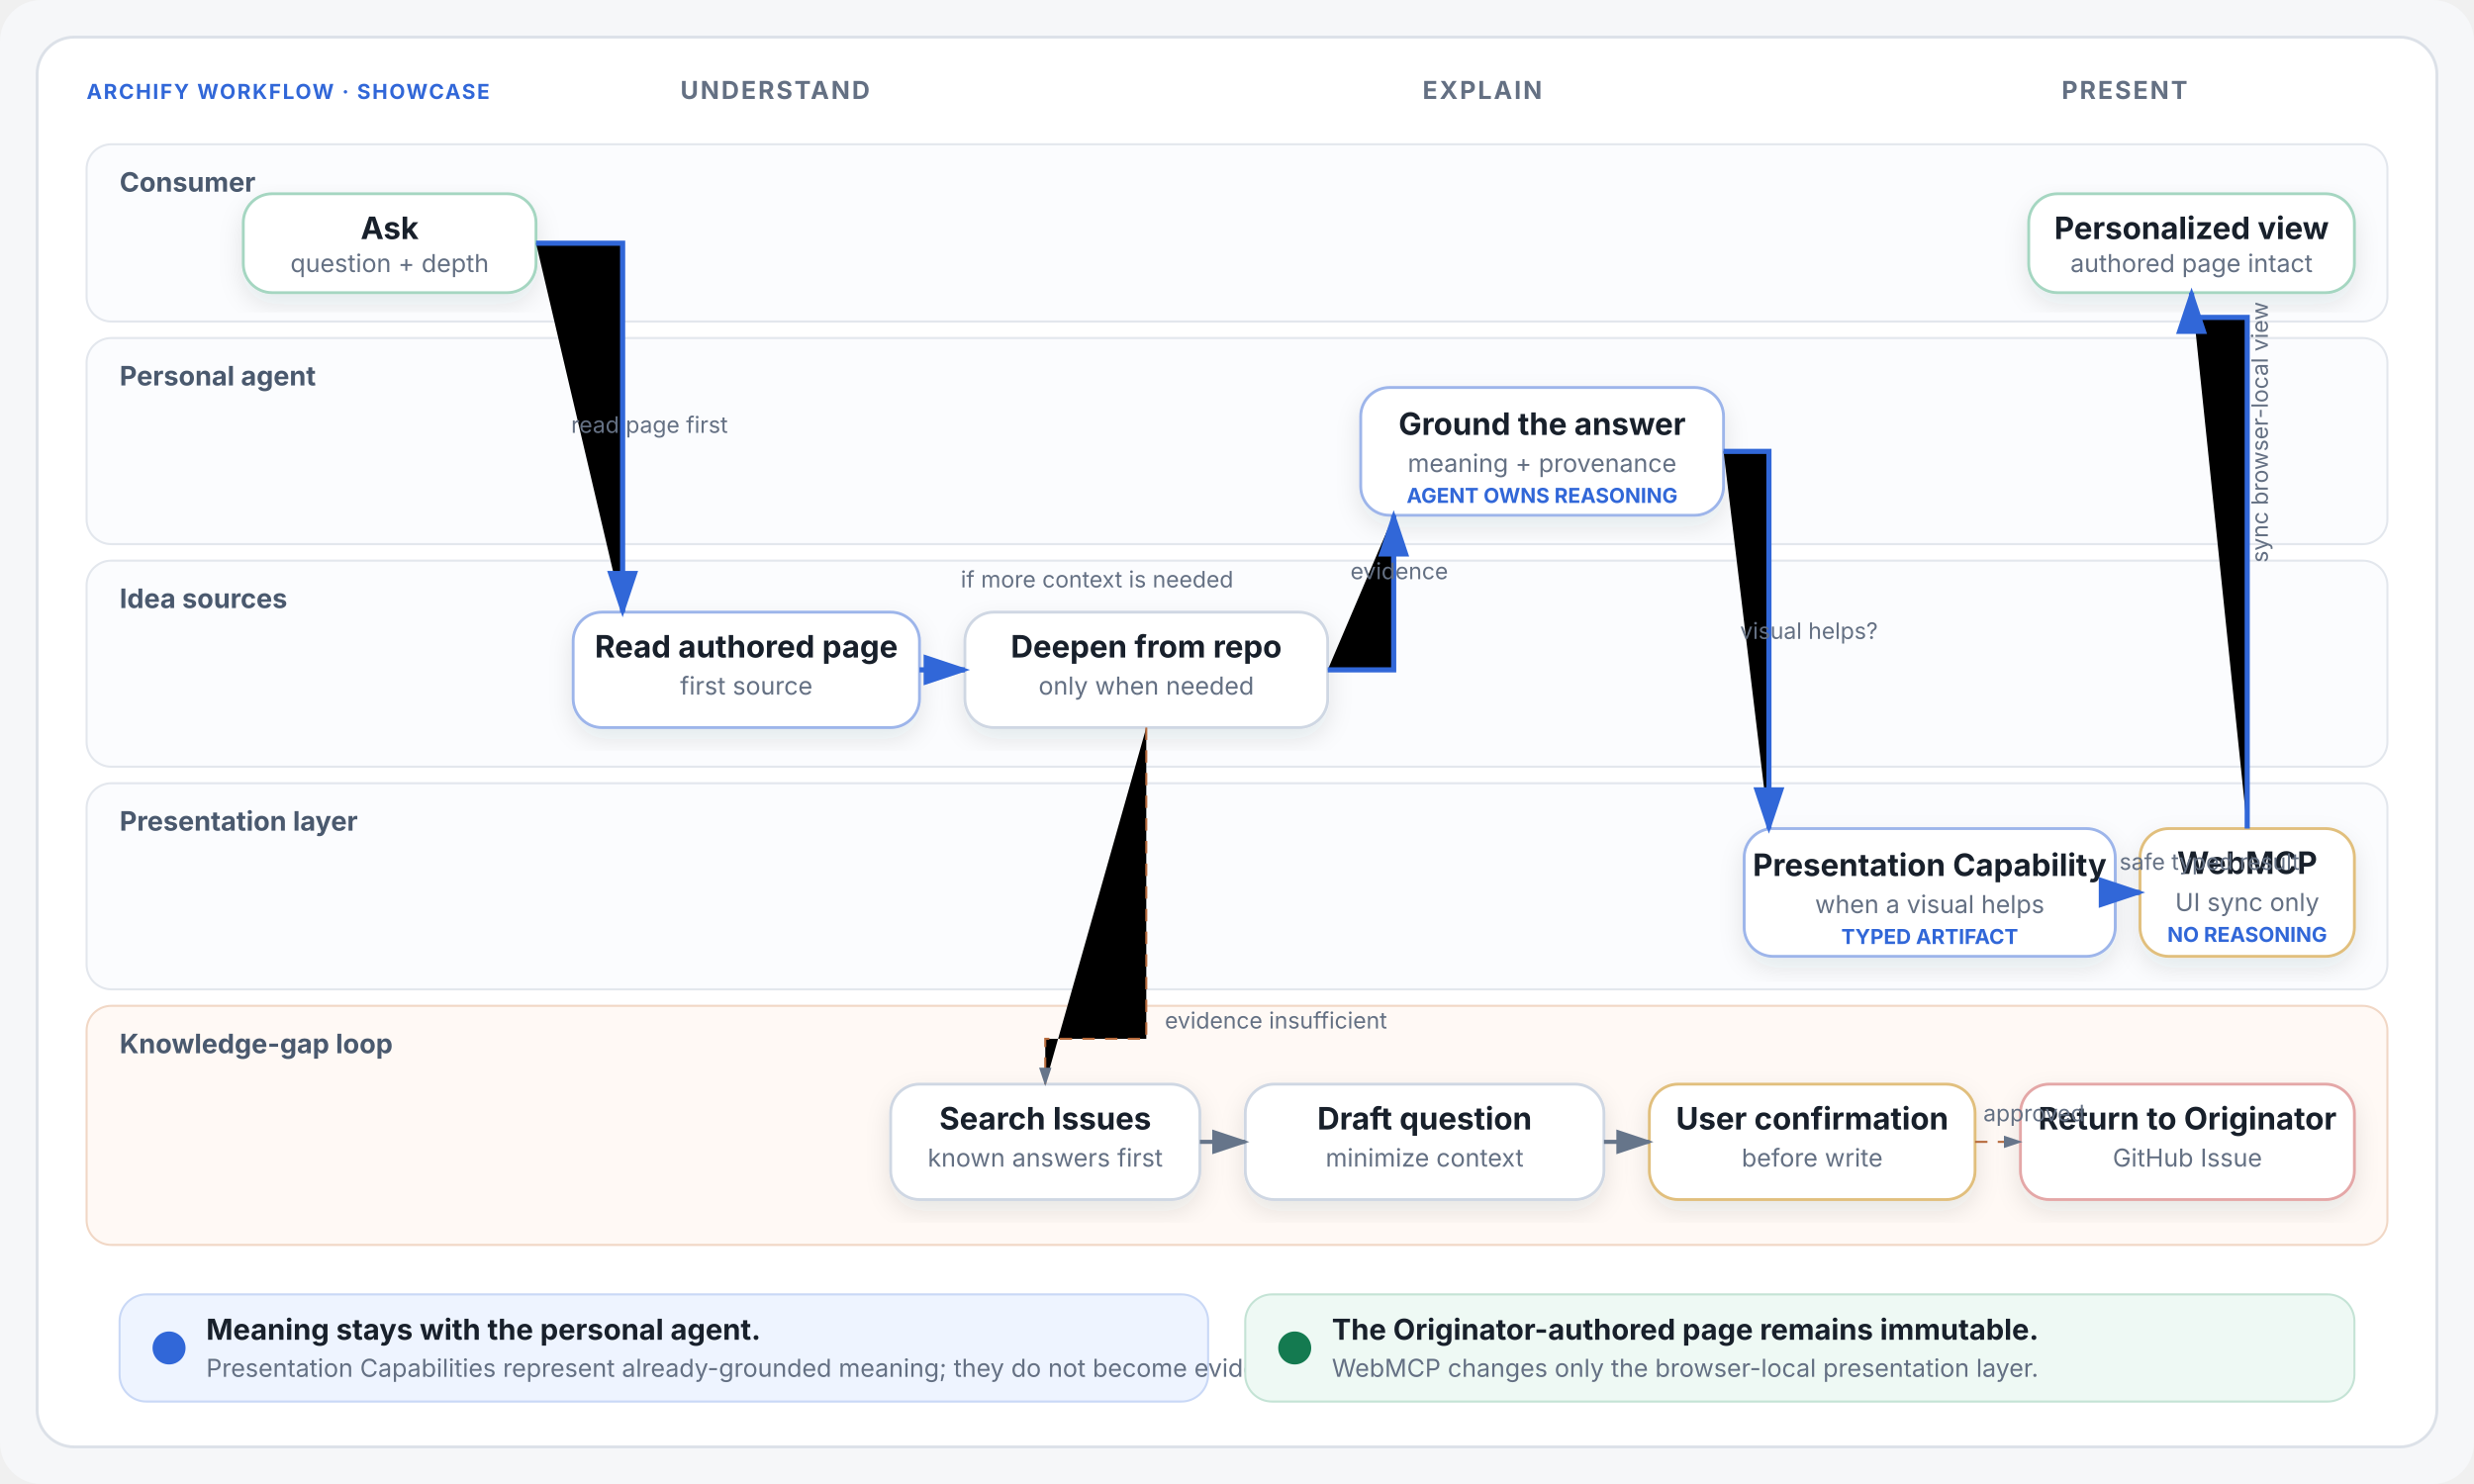
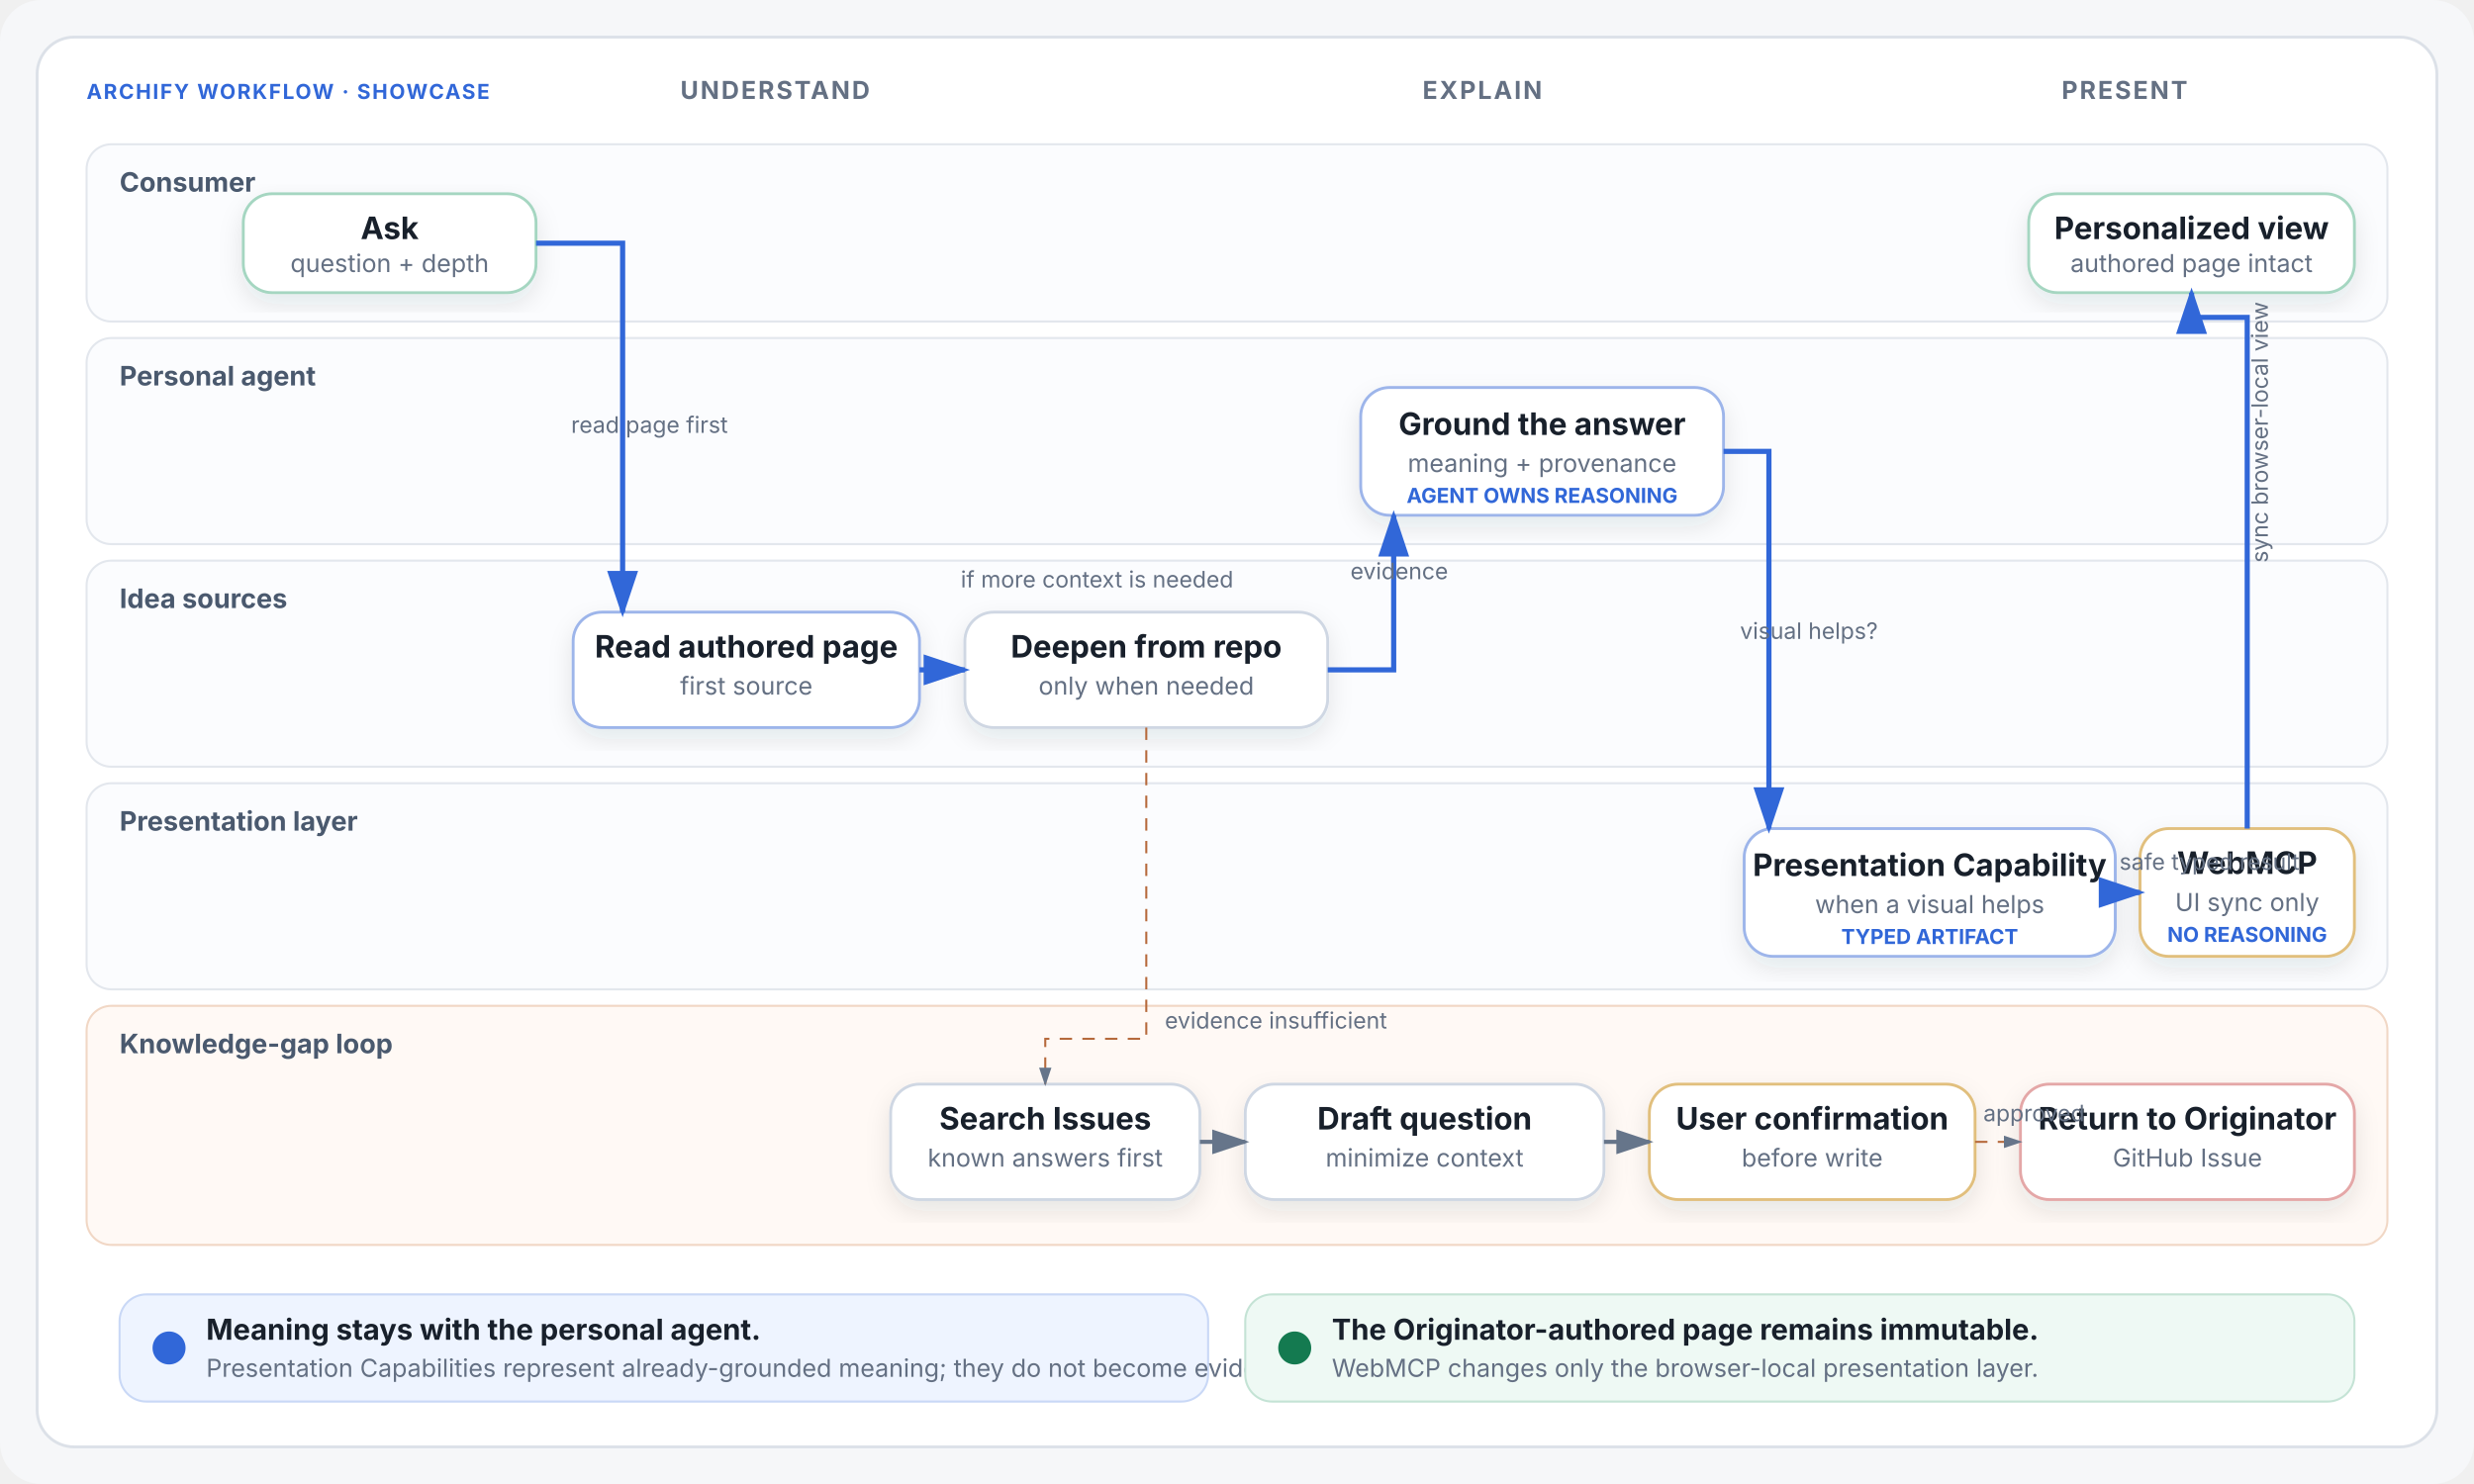
<svg xmlns="http://www.w3.org/2000/svg" viewBox="0 0 1200 720" role="img" aria-labelledby="title desc">
  <defs>
    <marker id="arrow" markerWidth="10" markerHeight="10" refX="8" refY="3" orient="auto" markerUnits="strokeWidth">
      <path d="M0,0 L0,6 L9,3 z" fill="#66758a" />
    </marker>
    <marker id="arrowBlue" markerWidth="10" markerHeight="10" refX="8" refY="3" orient="auto" markerUnits="strokeWidth">
      <path d="M0,0 L0,6 L9,3 z" fill="#3167d8" />
    </marker>
    <filter id="shadow" x="-20%" y="-20%" width="140%" height="140%">
      <feDropShadow dx="0" dy="5" stdDeviation="6" flood-color="#1f2a3d" flood-opacity="0.10" />
    </filter>
    <style>
-       .bg{fill:#f6f7f9}.panel{fill:#fff;stroke:#dce1e8;stroke-width:1.4}.lane{fill:#fbfcfe;stroke:#e3e7ed;stroke-width:1}.lane-ex{fill:#fff9f5;stroke:#f1d7c5}.phase{font:700 12px Inter,Segoe UI,sans-serif;letter-spacing:.08em;fill:#647083}.lane-label{font:700 13px Inter,Segoe UI,sans-serif;fill:#4a596e}.node{fill:#fff;stroke:#cfd7e3;stroke-width:1.4;rx:14;filter:url(#shadow)}.node-blue{stroke:#9db5ea}.node-green{stroke:#a5d6c1}.node-amber{stroke:#e1bf7d}.node-rose{stroke:#e4a7a7}.label{font:700 15px Inter,Segoe UI,sans-serif;fill:#18202b}.sub{font:12px Inter,Segoe UI,sans-serif;fill:#647083}.tag{font:700 10px Inter,Segoe UI,sans-serif;fill:#3167d8}.edge{fill:none;stroke:#66758a;stroke-width:2;marker-end:url(#arrow)}.edge-main{stroke:#3167d8;stroke-width:2.5;marker-end:url(#arrowBlue)}.edge-ex{stroke:#b66a3c;stroke-dasharray:6 5;marker-end:url(#arrow)}.edge-label{font:11px Inter,Segoe UI,sans-serif;fill:#647083}.badge{font:700 10px Inter,Segoe UI,sans-serif;letter-spacing:.08em;fill:#3167d8}.caption{font:700 14px Inter,Segoe UI,sans-serif;fill:#18202b}.caption-sub{font:12px Inter,Segoe UI,sans-serif;fill:#647083}
+       .bg{fill:#f6f7f9}.panel{fill:#fff;stroke:#dce1e8;stroke-width:1.4}.lane{fill:#fbfcfe;stroke:#e3e7ed;stroke-width:1}.lane-ex{fill:#fff9f5;stroke:#f1d7c5}.phase{font:700 12px Inter,Segoe UI,sans-serif;letter-spacing:.08em;fill:#647083}.lane-label{font:700 13px Inter,Segoe UI,sans-serif;fill:#4a596e}.node{fill:#fff;stroke:#cfd7e3;stroke-width:1.4;rx:14;filter:url(#shadow)}.node-blue{stroke:#9db5ea}.node-green{stroke:#a5d6c1}.node-amber{stroke:#e1bf7d}.node-rose{stroke:#e4a7a7}.label{font:700 15px Inter,Segoe UI,sans-serif;fill:#18202b}.sub{font:12px Inter,Segoe UI,sans-serif;fill:#647083}.tag{font:700 10px Inter,Segoe UI,sans-serif;fill:#3167d8}.edge{fill:none;stroke:#66758a;stroke-width:2;marker-end:url(#arrow)}.edge-main{fill:none;stroke:#3167d8;stroke-width:2.5;marker-end:url(#arrowBlue)}.edge-ex{fill:none;stroke:#b66a3c;stroke-dasharray:6 5;marker-end:url(#arrow)}.edge-label{font:11px Inter,Segoe UI,sans-serif;fill:#647083}.badge{font:700 10px Inter,Segoe UI,sans-serif;letter-spacing:.08em;fill:#3167d8}.caption{font:700 14px Inter,Segoe UI,sans-serif;fill:#18202b}.caption-sub{font:12px Inter,Segoe UI,sans-serif;fill:#647083}
    </style>
  </defs>
  <rect class="bg" width="1200" height="720" rx="20" />
  <rect class="panel" x="18" y="18" width="1164" height="684" rx="18" />
  <text class="badge" x="42" y="48">ARCHIFY WORKFLOW · SHOWCASE</text>
  <text class="phase" x="330" y="48">UNDERSTAND</text>
  <text class="phase" x="690" y="48">EXPLAIN</text>
  <text class="phase" x="1000" y="48">PRESENT</text>
  <rect class="lane" x="42" y="70" width="1116" height="86" rx="12" />
  <rect class="lane" x="42" y="164" width="1116" height="100" rx="12" />
  <rect class="lane" x="42" y="272" width="1116" height="100" rx="12" />
  <rect class="lane" x="42" y="380" width="1116" height="100" rx="12" />
  <rect class="lane-ex" x="42" y="488" width="1116" height="116" rx="12" />
  <text class="lane-label" x="58" y="93">Consumer</text>
  <text class="lane-label" x="58" y="187">Personal agent</text>
  <text class="lane-label" x="58" y="295">Idea sources</text>
  <text class="lane-label" x="58" y="403">Presentation layer</text>
  <text class="lane-label" x="58" y="511">Knowledge-gap loop</text>
  <rect class="node node-green" x="118" y="94" width="142" height="48" rx="14" />
  <text class="label" x="189" y="116" text-anchor="middle">Ask</text>
  <text class="sub" x="189" y="132" text-anchor="middle">question + depth</text>
  <rect class="node node-blue" x="278" y="297" width="168" height="56" rx="14" />
  <text class="label" x="362" y="319" text-anchor="middle">Read authored page</text>
  <text class="sub" x="362" y="337" text-anchor="middle">first source</text>
  <rect class="node" x="468" y="297" width="176" height="56" rx="14" />
  <text class="label" x="556" y="319" text-anchor="middle">Deepen from repo</text>
  <text class="sub" x="556" y="337" text-anchor="middle">only when needed</text>
  <rect class="node node-blue" x="660" y="188" width="176" height="62" rx="14" />
  <text class="label" x="748" y="211" text-anchor="middle">Ground the answer</text>
  <text class="sub" x="748" y="229" text-anchor="middle">meaning + provenance</text>
  <text class="tag" x="748" y="244" text-anchor="middle">AGENT OWNS REASONING</text>
  <rect class="node node-blue" x="846" y="402" width="180" height="62" rx="14" />
  <text class="label" x="936" y="425" text-anchor="middle">Presentation Capability</text>
  <text class="sub" x="936" y="443" text-anchor="middle">when a visual helps</text>
  <text class="tag" x="936" y="458" text-anchor="middle">TYPED ARTIFACT</text>
  <rect class="node node-amber" x="1038" y="402" width="104" height="62" rx="14" />
  <text class="label" x="1090" y="424" text-anchor="middle">WebMCP</text>
  <text class="sub" x="1090" y="442" text-anchor="middle">UI sync only</text>
  <text class="tag" x="1090" y="457" text-anchor="middle">NO REASONING</text>
  <rect class="node node-green" x="984" y="94" width="158" height="48" rx="14" />
  <text class="label" x="1063" y="116" text-anchor="middle">Personalized view</text>
  <text class="sub" x="1063" y="132" text-anchor="middle">authored page intact</text>
  <path class="edge-main" d="M260 118 H302 V297" />
  <path class="edge-main" d="M446 325 H468" />
  <path class="edge-main" d="M644 325 H676 V250" />
  <path class="edge-main" d="M836 219 H858 V402" />
  <path class="edge-main" d="M1026 433 H1038" />
  <path class="edge-main" d="M1090 402 V154 H1063 V142" />
  <text class="edge-label" x="277" y="210">read page first</text>
  <text class="edge-label" x="466" y="285">if more context is needed</text>
  <text class="edge-label" x="655" y="281">evidence</text>
  <text class="edge-label" x="844" y="310">visual helps?</text>
  <text class="edge-label" x="1028" y="422">safe typed result</text>
  <text class="edge-label" x="1100" y="273" transform="rotate(-90 1100 273)">sync browser-local view</text>
  <rect class="node" x="432" y="526" width="150" height="56" rx="14" />
  <text class="label" x="507" y="548" text-anchor="middle">Search Issues</text>
  <text class="sub" x="507" y="566" text-anchor="middle">known answers first</text>
  <rect class="node" x="604" y="526" width="174" height="56" rx="14" />
  <text class="label" x="691" y="548" text-anchor="middle">Draft question</text>
  <text class="sub" x="691" y="566" text-anchor="middle">minimize context</text>
  <rect class="node node-amber" x="800" y="526" width="158" height="56" rx="14" />
  <text class="label" x="879" y="548" text-anchor="middle">User confirmation</text>
  <text class="sub" x="879" y="566" text-anchor="middle">before write</text>
  <rect class="node node-rose" x="980" y="526" width="162" height="56" rx="14" />
  <text class="label" x="1061" y="548" text-anchor="middle">Return to Originator</text>
  <text class="sub" x="1061" y="566" text-anchor="middle">GitHub Issue</text>
  <path class="edge-ex" d="M556 353 V504 H507 V526" />
  <path class="edge" d="M582 554 H604" />
  <path class="edge" d="M778 554 H800" />
  <path class="edge-ex" d="M958 554 H980" />
  <text class="edge-label" x="565" y="499">evidence insufficient</text>
  <text class="edge-label" x="962" y="544">approved</text>
  <rect x="58" y="628" width="528" height="52" rx="13" fill="#eef4ff" stroke="#c9d8f6" />
  <circle cx="82" cy="654" r="8" fill="#3167d8" />
  <text class="caption" x="100" y="650">Meaning stays with the personal agent.</text>
  <text class="caption-sub" x="100" y="668">Presentation Capabilities represent already-grounded meaning; they do not become evidence.</text>
  <rect x="604" y="628" width="538" height="52" rx="13" fill="#eef9f4" stroke="#c4e3d5" />
  <circle cx="628" cy="654" r="8" fill="#147a50" />
  <text class="caption" x="646" y="650">The Originator-authored page remains immutable.</text>
  <text class="caption-sub" x="646" y="668">WebMCP changes only the browser-local presentation layer.</text>
</svg>
